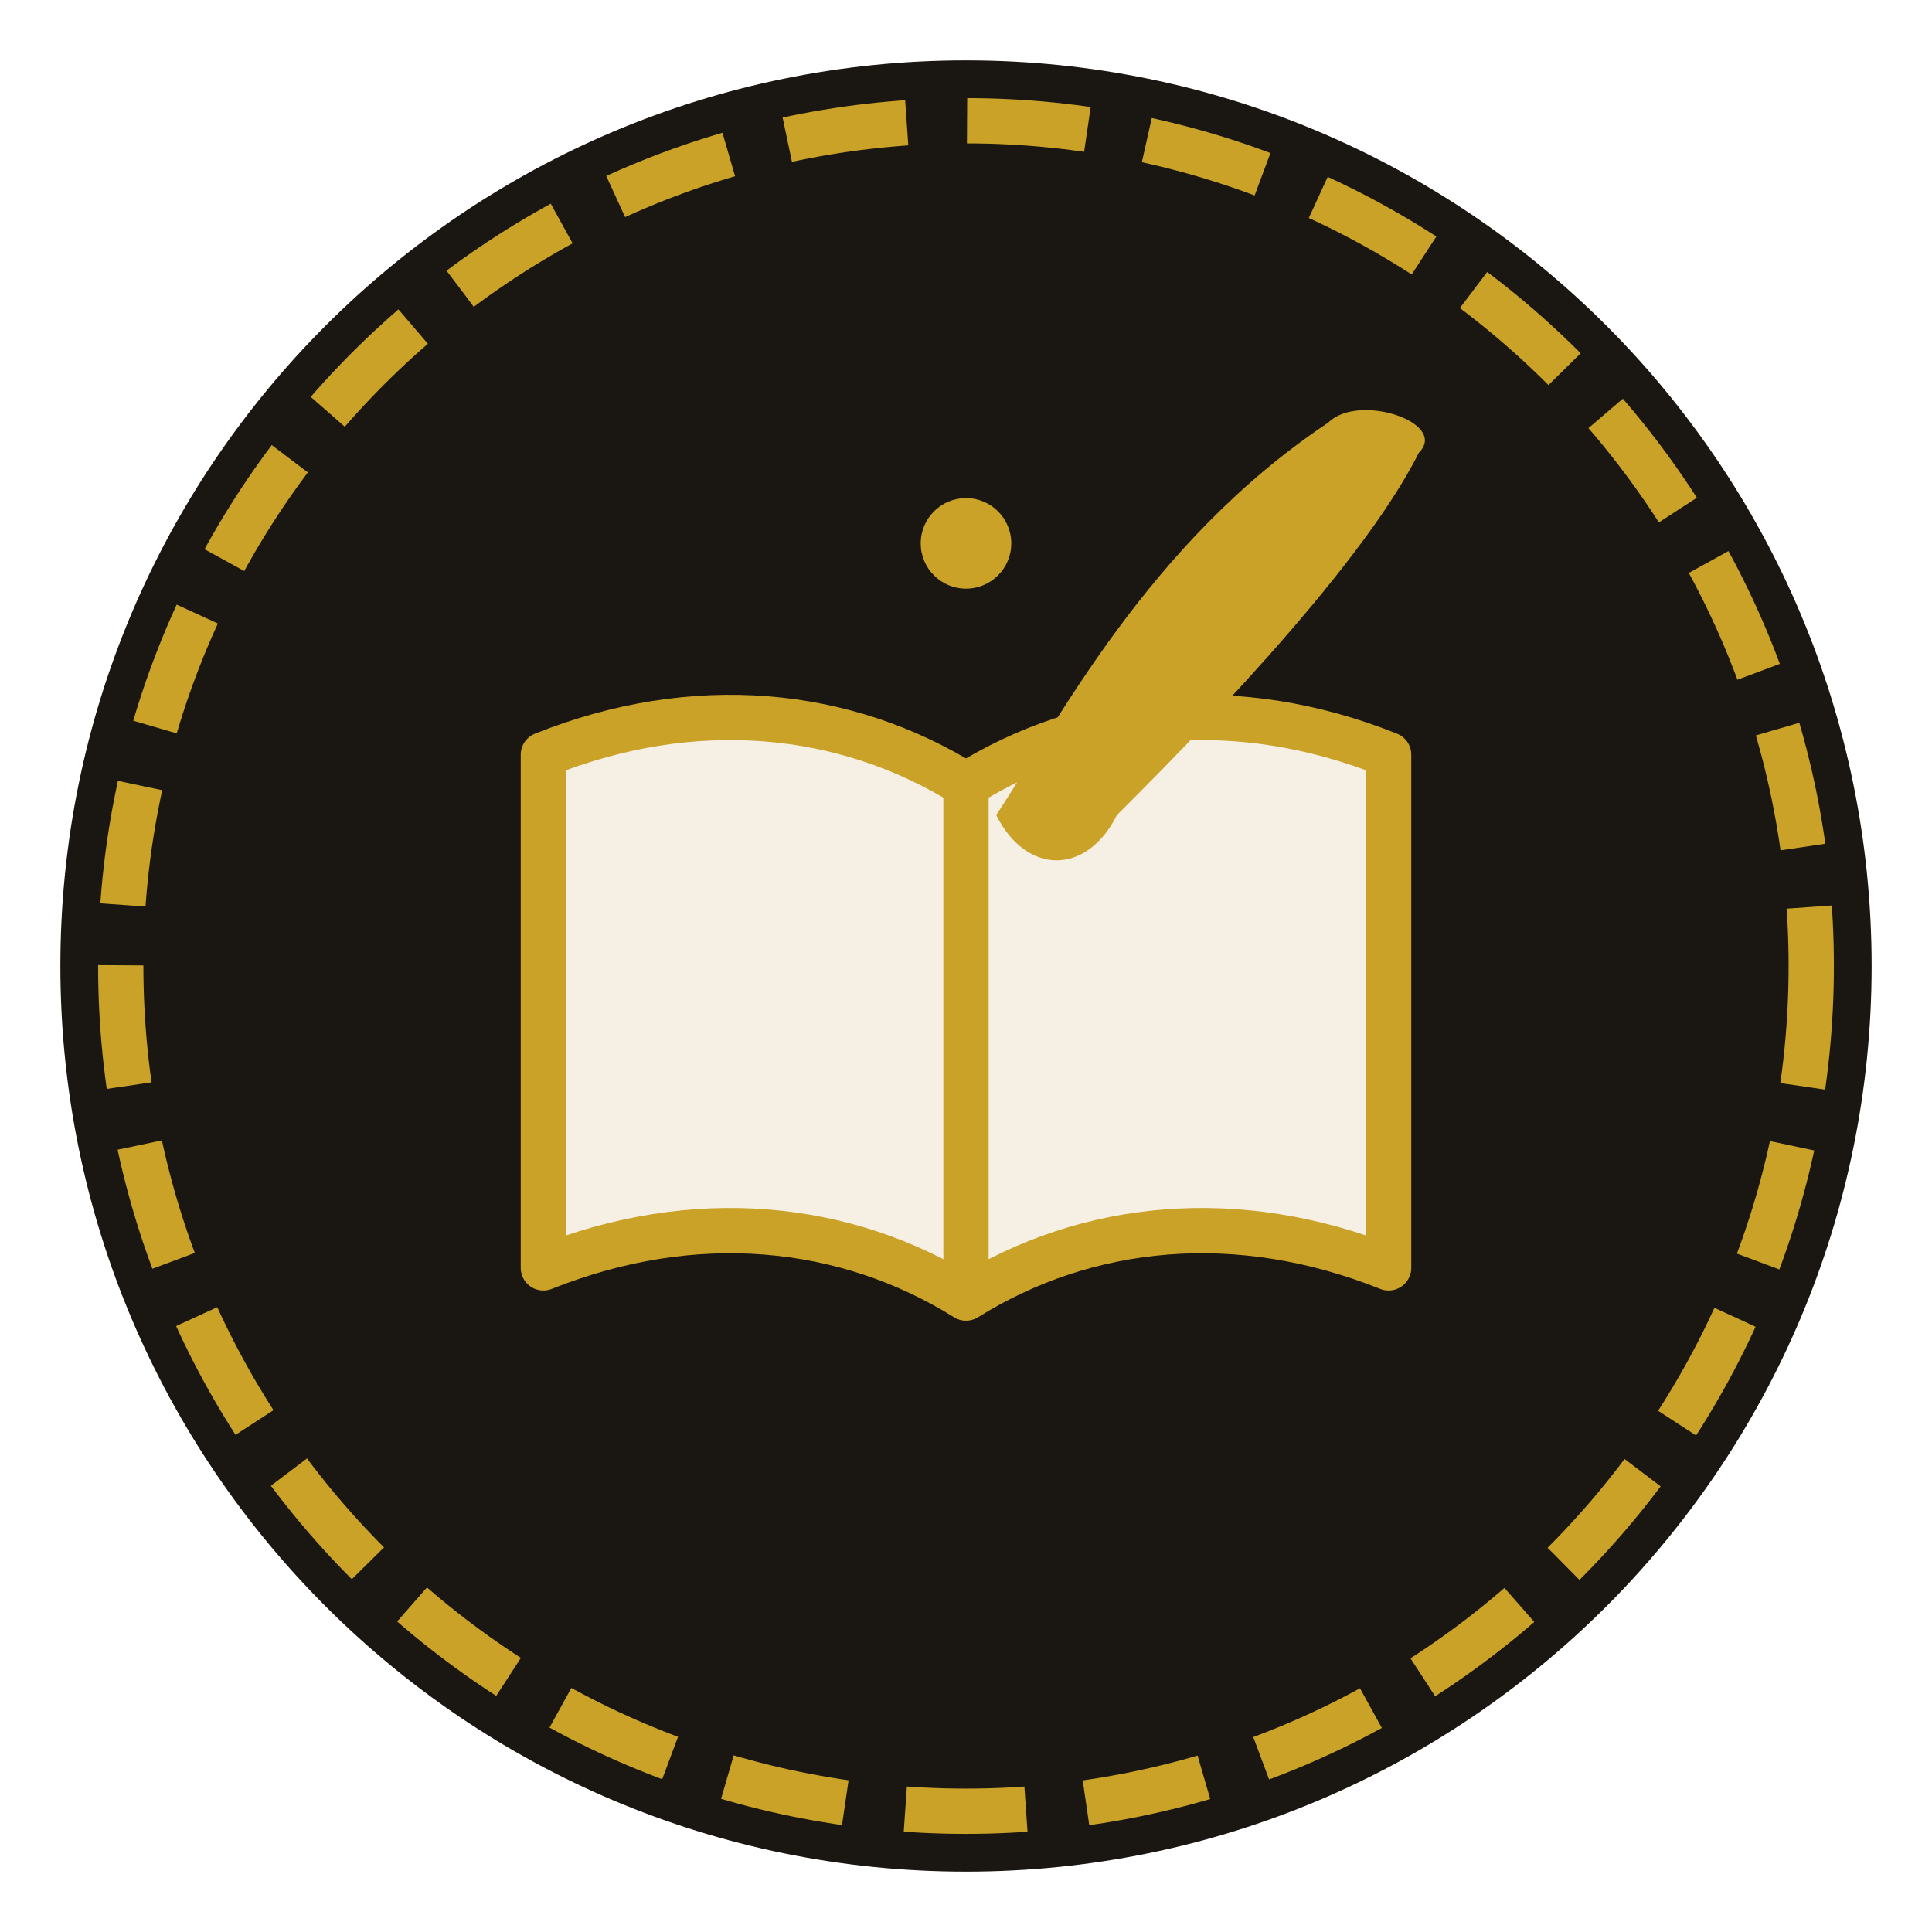
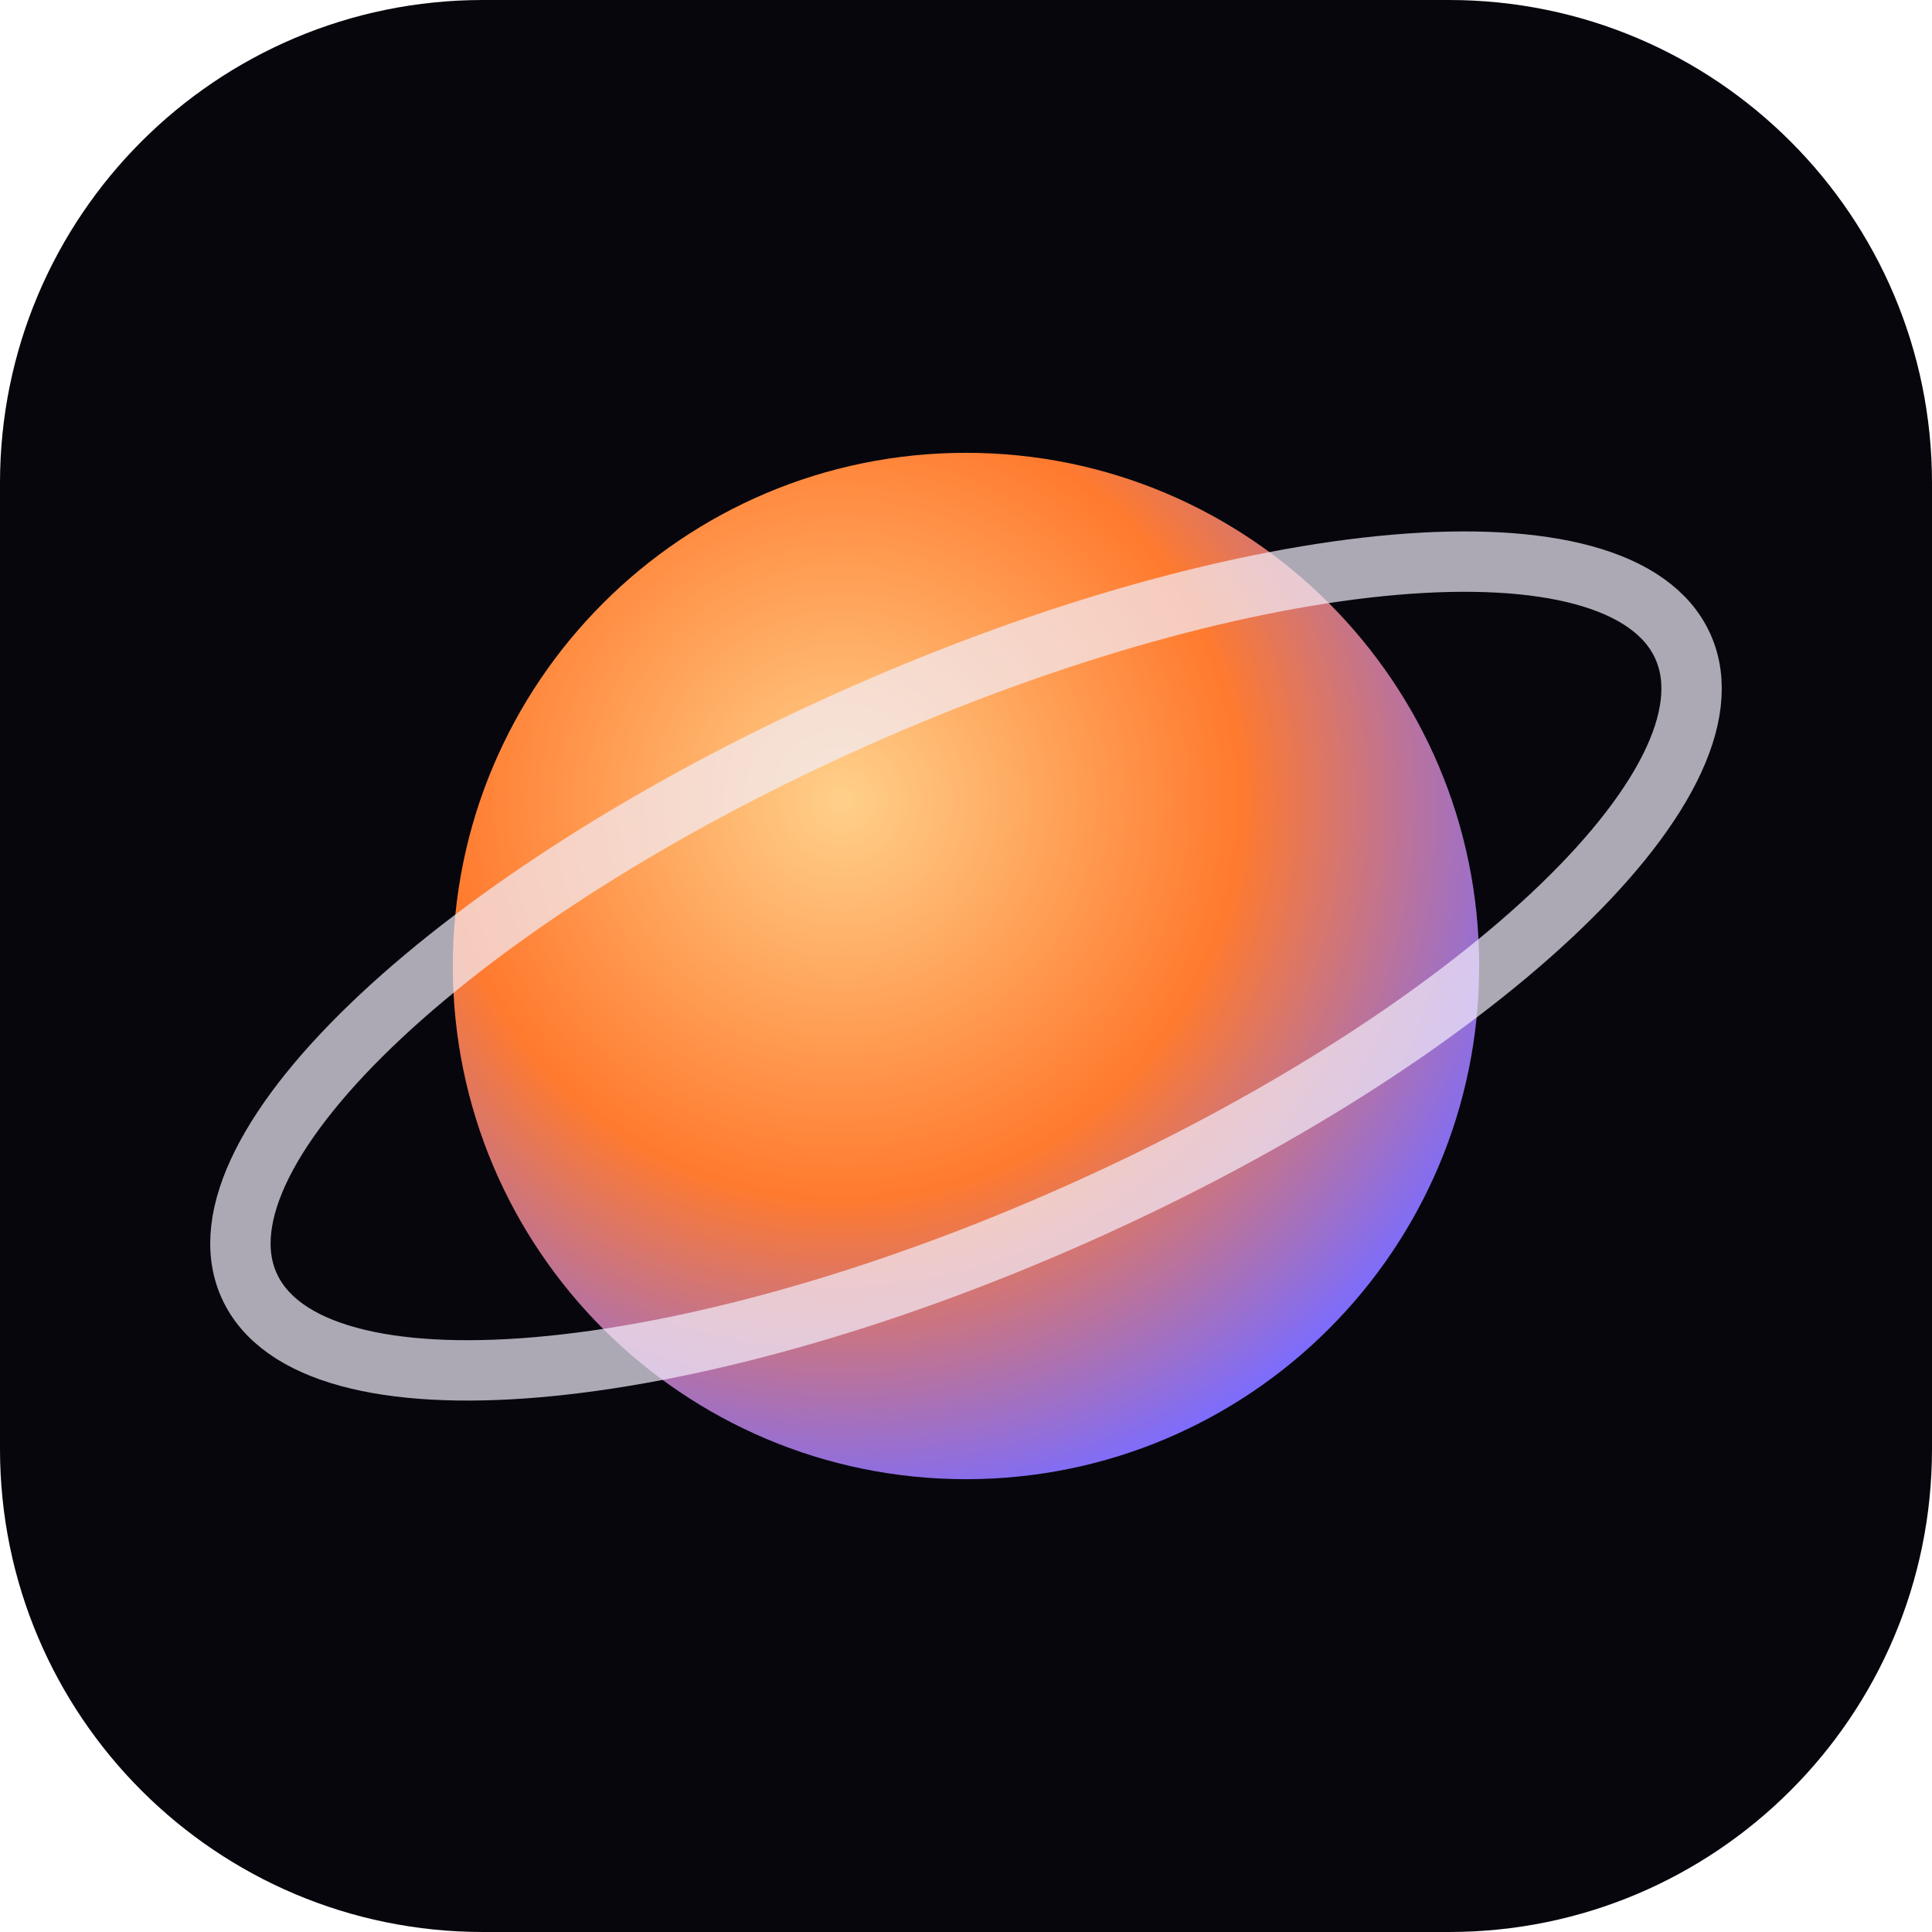
- <svg xmlns="http://www.w3.org/2000/svg" viewBox="0 0 64 64" fill="none">
-   <circle cx="32" cy="32" r="30" fill="#1a1612" />
-   <circle cx="32" cy="32" r="28" stroke="#c9a227" stroke-width="1.5" stroke-dasharray="4 2" />
-   <path d="M18 42C23 40 28 40.5 32 43C36 40.5 41 40 46 42V25C41 23 36 23.5 32 26C28 23.5 23 23 18 25V42Z" fill="#f5efe4" stroke="#c9a227" stroke-width="1.5" stroke-linejoin="round" />
-   <line x1="32" y1="26" x2="32" y2="43" stroke="#c9a227" stroke-width="1.5" />
-   <path d="M44 14C38 18 35 24 33 27C34 29 36 29 37 27C39 25 45 19 47 15C48 14 45 13 44 14Z" fill="#c9a227" />
-   <circle cx="32" cy="18" r="1.5" fill="#c9a227" />
+ <svg xmlns="http://www.w3.org/2000/svg" viewBox="0 0 64 64">
+   <defs>
+     <radialGradient id="g" cx="38%" cy="34%" r="70%">
+       <stop offset="0" stop-color="#ffd08a" />
+       <stop offset=".55" stop-color="#ff7a2e" />
+       <stop offset="1" stop-color="#7b6cff" />
+     </radialGradient>
+   </defs>
+   <rect width="64" height="64" rx="16" fill="#07060d" />
+   <circle cx="32" cy="32" r="17" fill="url(#g)" />
+   <ellipse cx="32" cy="32" rx="26" ry="9" fill="none" stroke="#f2eefb" stroke-opacity=".7" stroke-width="2" transform="rotate(-24 32 32)" />
</svg>
